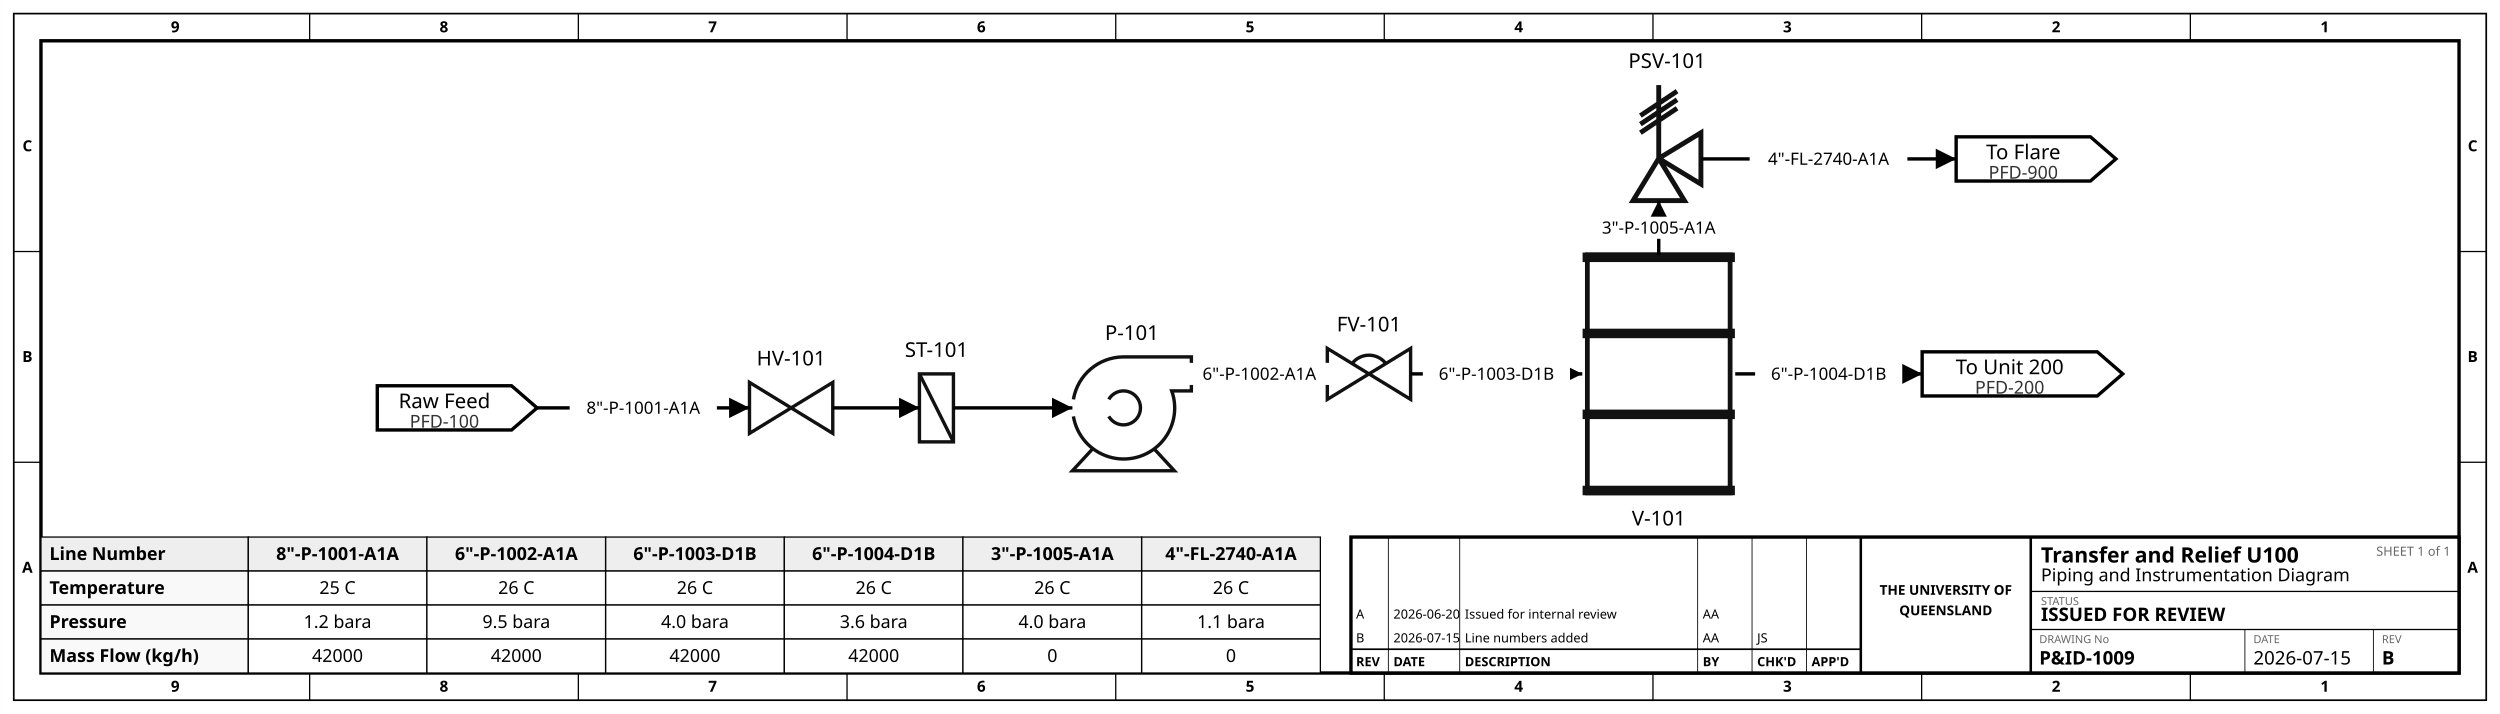
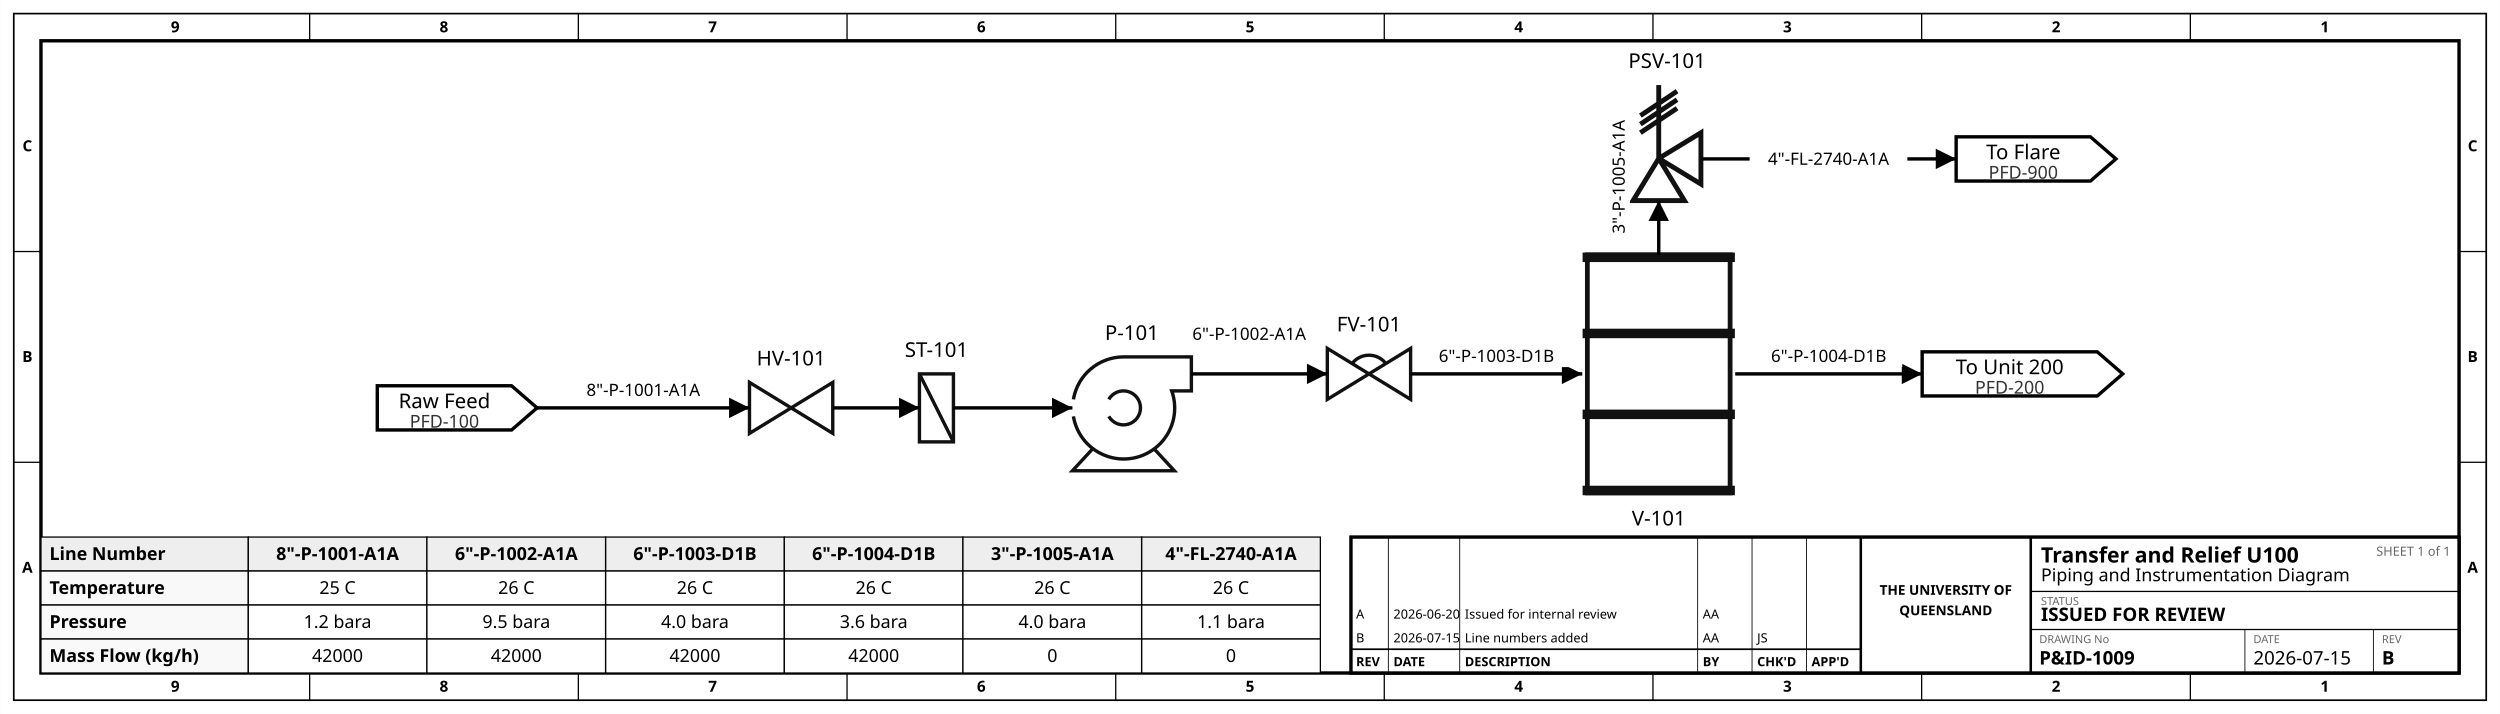
<svg xmlns="http://www.w3.org/2000/svg" width="1471" height="420" viewBox="-205.9 60.0 1470.8 420.0">
  <rect x="-205.9" y="60.0" width="1470.8" height="420.0" fill="white" />
  <rect x="-197.9" y="68.0" width="1454.8" height="404.0" fill="none" stroke="black" stroke-width="1" />
  <rect x="-181.9" y="84.0" width="1422.8" height="372.0" fill="none" stroke="black" stroke-width="2" />
  <text x="-102.9" y="79.0" font-family="sans-serif" font-size="9.0" text-anchor="middle" font-weight="bold" fill="black">9</text>
  <text x="-102.9" y="467.0" font-family="sans-serif" font-size="9.0" text-anchor="middle" font-weight="bold" fill="black">9</text>
  <line x1="-23.8" y1="68.0" x2="-23.8" y2="84.0" stroke="black" stroke-width="0.75" />
  <line x1="-23.8" y1="456.0" x2="-23.8" y2="472.0" stroke="black" stroke-width="0.75" />
  <text x="55.2" y="79.0" font-family="sans-serif" font-size="9.0" text-anchor="middle" font-weight="bold" fill="black">8</text>
  <text x="55.2" y="467.0" font-family="sans-serif" font-size="9.0" text-anchor="middle" font-weight="bold" fill="black">8</text>
  <line x1="134.3" y1="68.0" x2="134.3" y2="84.0" stroke="black" stroke-width="0.75" />
  <line x1="134.3" y1="456.0" x2="134.3" y2="472.0" stroke="black" stroke-width="0.75" />
  <text x="213.3" y="79.0" font-family="sans-serif" font-size="9.0" text-anchor="middle" font-weight="bold" fill="black">7</text>
  <text x="213.3" y="467.0" font-family="sans-serif" font-size="9.0" text-anchor="middle" font-weight="bold" fill="black">7</text>
  <line x1="292.4" y1="68.0" x2="292.4" y2="84.0" stroke="black" stroke-width="0.75" />
  <line x1="292.4" y1="456.0" x2="292.4" y2="472.0" stroke="black" stroke-width="0.75" />
  <text x="371.4" y="79.0" font-family="sans-serif" font-size="9.0" text-anchor="middle" font-weight="bold" fill="black">6</text>
  <text x="371.4" y="467.0" font-family="sans-serif" font-size="9.0" text-anchor="middle" font-weight="bold" fill="black">6</text>
  <line x1="450.5" y1="68.0" x2="450.5" y2="84.0" stroke="black" stroke-width="0.75" />
  <line x1="450.5" y1="456.0" x2="450.5" y2="472.0" stroke="black" stroke-width="0.75" />
  <text x="529.5" y="79.0" font-family="sans-serif" font-size="9.0" text-anchor="middle" font-weight="bold" fill="black">5</text>
  <text x="529.5" y="467.0" font-family="sans-serif" font-size="9.0" text-anchor="middle" font-weight="bold" fill="black">5</text>
  <line x1="608.5" y1="68.0" x2="608.5" y2="84.0" stroke="black" stroke-width="0.75" />
  <line x1="608.5" y1="456.0" x2="608.5" y2="472.0" stroke="black" stroke-width="0.75" />
  <text x="687.6" y="79.0" font-family="sans-serif" font-size="9.0" text-anchor="middle" font-weight="bold" fill="black">4</text>
  <text x="687.6" y="467.0" font-family="sans-serif" font-size="9.0" text-anchor="middle" font-weight="bold" fill="black">4</text>
  <line x1="766.6" y1="68.0" x2="766.6" y2="84.0" stroke="black" stroke-width="0.75" />
  <line x1="766.6" y1="456.0" x2="766.6" y2="472.0" stroke="black" stroke-width="0.75" />
  <text x="845.7" y="79.0" font-family="sans-serif" font-size="9.0" text-anchor="middle" font-weight="bold" fill="black">3</text>
  <text x="845.7" y="467.0" font-family="sans-serif" font-size="9.0" text-anchor="middle" font-weight="bold" fill="black">3</text>
  <line x1="924.7" y1="68.0" x2="924.7" y2="84.0" stroke="black" stroke-width="0.75" />
  <line x1="924.7" y1="456.0" x2="924.7" y2="472.0" stroke="black" stroke-width="0.75" />
  <text x="1003.8" y="79.0" font-family="sans-serif" font-size="9.0" text-anchor="middle" font-weight="bold" fill="black">2</text>
  <text x="1003.8" y="467.0" font-family="sans-serif" font-size="9.0" text-anchor="middle" font-weight="bold" fill="black">2</text>
  <line x1="1082.8" y1="68.0" x2="1082.8" y2="84.0" stroke="black" stroke-width="0.75" />
  <line x1="1082.8" y1="456.0" x2="1082.8" y2="472.0" stroke="black" stroke-width="0.75" />
  <text x="1161.9" y="79.0" font-family="sans-serif" font-size="9.0" text-anchor="middle" font-weight="bold" fill="black">1</text>
  <text x="1161.9" y="467.0" font-family="sans-serif" font-size="9.0" text-anchor="middle" font-weight="bold" fill="black">1</text>
  <text x="-189.9" y="149.0" font-family="sans-serif" font-size="9.0" text-anchor="middle" font-weight="bold" fill="black">C</text>
  <text x="1248.9" y="149.0" font-family="sans-serif" font-size="9.0" text-anchor="middle" font-weight="bold" fill="black">C</text>
  <line x1="-197.9" y1="208.0" x2="-181.9" y2="208.0" stroke="black" stroke-width="0.75" />
  <line x1="1240.9" y1="208.0" x2="1256.9" y2="208.0" stroke="black" stroke-width="0.75" />
  <text x="-189.9" y="273.0" font-family="sans-serif" font-size="9.0" text-anchor="middle" font-weight="bold" fill="black">B</text>
  <text x="1248.9" y="273.0" font-family="sans-serif" font-size="9.0" text-anchor="middle" font-weight="bold" fill="black">B</text>
  <line x1="-197.9" y1="332.0" x2="-181.9" y2="332.0" stroke="black" stroke-width="0.75" />
  <line x1="1240.9" y1="332.0" x2="1256.9" y2="332.0" stroke="black" stroke-width="0.75" />
  <text x="-189.9" y="397.0" font-family="sans-serif" font-size="9.0" text-anchor="middle" font-weight="bold" fill="black">A</text>
  <text x="1248.9" y="397.0" font-family="sans-serif" font-size="9.0" text-anchor="middle" font-weight="bold" fill="black">A</text>
  <g id="stream_table">
    <rect x="-181.9" y="376.0" width="122.0" height="20.0" fill="#eee" stroke="black" stroke-width="0.75" />
    <text x="-176.9" y="389.5" font-family="sans-serif" font-size="10.5" font-weight="bold" text-anchor="start">Line Number</text>
    <rect x="-59.9" y="376.0" width="105.1" height="20.0" fill="#eee" stroke="black" stroke-width="0.75" />
    <text x="-7.4" y="389.5" font-family="sans-serif" font-size="10.5" font-weight="bold" text-anchor="middle">8"-P-1001-A1A</text>
    <rect x="45.2" y="376.0" width="105.1" height="20.0" fill="#eee" stroke="black" stroke-width="0.75" />
    <text x="97.8" y="389.5" font-family="sans-serif" font-size="10.5" font-weight="bold" text-anchor="middle">6"-P-1002-A1A</text>
    <rect x="150.4" y="376.0" width="105.1" height="20.0" fill="#eee" stroke="black" stroke-width="0.75" />
    <text x="202.9" y="389.5" font-family="sans-serif" font-size="10.5" font-weight="bold" text-anchor="middle">6"-P-1003-D1B</text>
    <rect x="255.5" y="376.0" width="105.1" height="20.0" fill="#eee" stroke="black" stroke-width="0.75" />
    <text x="308.1" y="389.5" font-family="sans-serif" font-size="10.5" font-weight="bold" text-anchor="middle">6"-P-1004-D1B</text>
    <rect x="360.6" y="376.0" width="105.1" height="20.0" fill="#eee" stroke="black" stroke-width="0.75" />
    <text x="413.2" y="389.5" font-family="sans-serif" font-size="10.5" font-weight="bold" text-anchor="middle">3"-P-1005-A1A</text>
    <rect x="465.8" y="376.0" width="105.1" height="20.0" fill="#eee" stroke="black" stroke-width="0.75" />
    <text x="518.3" y="389.5" font-family="sans-serif" font-size="10.5" font-weight="bold" text-anchor="middle">4"-FL-2740-A1A</text>
    <rect x="-181.9" y="396.0" width="122.0" height="20.0" fill="#f9f9f9" stroke="black" stroke-width="0.75" />
    <text x="-176.9" y="409.5" font-family="sans-serif" font-size="10.5" font-weight="bold" text-anchor="start">Temperature</text>
    <rect x="-59.9" y="396.0" width="105.1" height="20.0" fill="white" stroke="black" stroke-width="0.75" />
    <text x="-7.4" y="409.5" font-family="sans-serif" font-size="10.5" text-anchor="middle">25 C</text>
    <rect x="45.2" y="396.0" width="105.1" height="20.0" fill="white" stroke="black" stroke-width="0.75" />
    <text x="97.8" y="409.5" font-family="sans-serif" font-size="10.5" text-anchor="middle">26 C</text>
    <rect x="150.4" y="396.0" width="105.1" height="20.0" fill="white" stroke="black" stroke-width="0.75" />
    <text x="202.9" y="409.5" font-family="sans-serif" font-size="10.5" text-anchor="middle">26 C</text>
    <rect x="255.5" y="396.0" width="105.1" height="20.0" fill="white" stroke="black" stroke-width="0.75" />
    <text x="308.1" y="409.5" font-family="sans-serif" font-size="10.5" text-anchor="middle">26 C</text>
    <rect x="360.6" y="396.0" width="105.1" height="20.0" fill="white" stroke="black" stroke-width="0.75" />
    <text x="413.2" y="409.5" font-family="sans-serif" font-size="10.5" text-anchor="middle">26 C</text>
    <rect x="465.8" y="396.0" width="105.1" height="20.0" fill="white" stroke="black" stroke-width="0.75" />
    <text x="518.3" y="409.5" font-family="sans-serif" font-size="10.5" text-anchor="middle">26 C</text>
    <rect x="-181.9" y="416.0" width="122.0" height="20.0" fill="#f9f9f9" stroke="black" stroke-width="0.75" />
    <text x="-176.9" y="429.5" font-family="sans-serif" font-size="10.5" font-weight="bold" text-anchor="start">Pressure</text>
    <rect x="-59.9" y="416.0" width="105.1" height="20.0" fill="white" stroke="black" stroke-width="0.75" />
    <text x="-7.4" y="429.5" font-family="sans-serif" font-size="10.5" text-anchor="middle">1.2 bara</text>
    <rect x="45.2" y="416.0" width="105.1" height="20.0" fill="white" stroke="black" stroke-width="0.75" />
    <text x="97.8" y="429.5" font-family="sans-serif" font-size="10.5" text-anchor="middle">9.5 bara</text>
    <rect x="150.4" y="416.0" width="105.1" height="20.0" fill="white" stroke="black" stroke-width="0.75" />
    <text x="202.9" y="429.5" font-family="sans-serif" font-size="10.5" text-anchor="middle">4.0 bara</text>
    <rect x="255.5" y="416.0" width="105.1" height="20.0" fill="white" stroke="black" stroke-width="0.75" />
    <text x="308.1" y="429.5" font-family="sans-serif" font-size="10.5" text-anchor="middle">3.6 bara</text>
    <rect x="360.6" y="416.0" width="105.1" height="20.0" fill="white" stroke="black" stroke-width="0.75" />
    <text x="413.2" y="429.5" font-family="sans-serif" font-size="10.5" text-anchor="middle">4.0 bara</text>
    <rect x="465.8" y="416.0" width="105.1" height="20.0" fill="white" stroke="black" stroke-width="0.75" />
    <text x="518.3" y="429.5" font-family="sans-serif" font-size="10.5" text-anchor="middle">1.1 bara</text>
    <rect x="-181.9" y="436.0" width="122.0" height="20.0" fill="#f9f9f9" stroke="black" stroke-width="0.75" />
    <text x="-176.9" y="449.5" font-family="sans-serif" font-size="10.5" font-weight="bold" text-anchor="start">Mass Flow (kg/h)</text>
    <rect x="-59.9" y="436.0" width="105.1" height="20.0" fill="white" stroke="black" stroke-width="0.75" />
    <text x="-7.4" y="449.5" font-family="sans-serif" font-size="10.5" text-anchor="middle">42000</text>
    <rect x="45.2" y="436.0" width="105.1" height="20.0" fill="white" stroke="black" stroke-width="0.75" />
    <text x="97.8" y="449.5" font-family="sans-serif" font-size="10.5" text-anchor="middle">42000</text>
    <rect x="150.4" y="436.0" width="105.1" height="20.0" fill="white" stroke="black" stroke-width="0.75" />
    <text x="202.9" y="449.5" font-family="sans-serif" font-size="10.5" text-anchor="middle">42000</text>
    <rect x="255.5" y="436.0" width="105.1" height="20.0" fill="white" stroke="black" stroke-width="0.75" />
    <text x="308.1" y="449.5" font-family="sans-serif" font-size="10.5" text-anchor="middle">42000</text>
    <rect x="360.6" y="436.0" width="105.1" height="20.0" fill="white" stroke="black" stroke-width="0.75" />
    <text x="413.2" y="449.5" font-family="sans-serif" font-size="10.5" text-anchor="middle">0</text>
    <rect x="465.8" y="436.0" width="105.1" height="20.0" fill="white" stroke="black" stroke-width="0.75" />
    <text x="518.3" y="449.5" font-family="sans-serif" font-size="10.5" text-anchor="middle">0</text>
  </g>
  <rect x="588.9" y="376.0" width="652.0" height="80.0" fill="white" stroke="black" stroke-width="2" />
  <line x1="888.9" y1="376.0" x2="888.9" y2="456.0" stroke="black" stroke-width="1.5" />
  <line x1="988.9" y1="376.0" x2="988.9" y2="456.0" stroke="black" stroke-width="1.5" />
  <line x1="588.9" y1="442.0" x2="888.9" y2="442.0" stroke="black" stroke-width="1" />
  <line x1="610.9" y1="376.0" x2="610.9" y2="456.0" stroke="black" stroke-width="0.5" />
  <line x1="652.9" y1="376.0" x2="652.9" y2="456.0" stroke="black" stroke-width="0.5" />
  <line x1="792.9" y1="376.0" x2="792.9" y2="456.0" stroke="black" stroke-width="0.5" />
  <line x1="824.9" y1="376.0" x2="824.9" y2="456.0" stroke="black" stroke-width="0.5" />
  <line x1="856.9" y1="376.0" x2="856.9" y2="456.0" stroke="black" stroke-width="0.5" />
  <text x="591.9" y="452.0" font-family="sans-serif" font-size="7.5" text-anchor="start" font-weight="bold" fill="black">REV</text>
  <text x="613.9" y="452.0" font-family="sans-serif" font-size="7.5" text-anchor="start" font-weight="bold" fill="black">DATE</text>
  <text x="655.9" y="452.0" font-family="sans-serif" font-size="7.5" text-anchor="start" font-weight="bold" fill="black">DESCRIPTION</text>
  <text x="795.9" y="452.0" font-family="sans-serif" font-size="7.5" text-anchor="start" font-weight="bold" fill="black">BY</text>
  <text x="827.9" y="452.0" font-family="sans-serif" font-size="7.5" text-anchor="start" font-weight="bold" fill="black">CHK'D</text>
  <text x="859.9" y="452.0" font-family="sans-serif" font-size="7.5" text-anchor="start" font-weight="bold" fill="black">APP'D</text>
  <text x="591.9" y="438.0" font-family="sans-serif" font-size="7.5" text-anchor="start" fill="black">B</text>
  <text x="613.9" y="438.0" font-family="sans-serif" font-size="7.5" text-anchor="start" fill="black">2026-07-15</text>
  <text x="655.9" y="438.0" font-family="sans-serif" font-size="7.5" text-anchor="start" fill="black">Line numbers added</text>
  <text x="795.9" y="438.0" font-family="sans-serif" font-size="7.5" text-anchor="start" fill="black">AA</text>
  <text x="827.9" y="438.0" font-family="sans-serif" font-size="7.5" text-anchor="start" fill="black">JS</text>
  <text x="859.9" y="438.0" font-family="sans-serif" font-size="7.5" text-anchor="start" fill="black" />
  <text x="591.9" y="424.0" font-family="sans-serif" font-size="7.5" text-anchor="start" fill="black">A</text>
  <text x="613.9" y="424.0" font-family="sans-serif" font-size="7.5" text-anchor="start" fill="black">2026-06-20</text>
  <text x="655.9" y="424.0" font-family="sans-serif" font-size="7.5" text-anchor="start" fill="black">Issued for internal review</text>
  <text x="795.9" y="424.0" font-family="sans-serif" font-size="7.5" text-anchor="start" fill="black">AA</text>
  <text x="827.9" y="424.0" font-family="sans-serif" font-size="7.5" text-anchor="start" fill="black" />
  <text x="859.9" y="424.0" font-family="sans-serif" font-size="7.5" text-anchor="start" fill="black" />
  <text x="938.9" y="410.0" font-family="sans-serif" font-size="8.0" text-anchor="middle" font-weight="bold" fill="black">THE UNIVERSITY OF</text>
  <text x="938.9" y="422.0" font-family="sans-serif" font-size="8.0" text-anchor="middle" font-weight="bold" fill="black">QUEENSLAND</text>
  <line x1="988.9" y1="408.0" x2="1240.9" y2="408.0" stroke="black" stroke-width="0.75" />
  <line x1="988.9" y1="430.4" x2="1240.9" y2="430.4" stroke="black" stroke-width="0.75" />
  <text x="994.9" y="391.0" font-family="sans-serif" font-size="12.5" text-anchor="start" font-weight="bold" fill="black">Transfer and Relief U100</text>
  <text x="994.9" y="402.0" font-family="sans-serif" font-size="10.5" text-anchor="start" fill="black">Piping and Instrumentation Diagram</text>
  <text x="1235.9" y="387.0" font-family="sans-serif" font-size="7.5" text-anchor="end" fill="#666">SHEET 1 of 1</text>
  <text x="994.9" y="416.0" font-family="sans-serif" font-size="6.5" text-anchor="start" fill="#666">STATUS</text>
  <text x="994.9" y="425.4" font-family="sans-serif" font-size="11.0" text-anchor="start" font-weight="bold" fill="black">ISSUED FOR REVIEW</text>
  <text x="993.9" y="438.4" font-family="sans-serif" font-size="6.5" text-anchor="start" fill="#666">DRAWING No</text>
  <text x="993.9" y="451.0" font-family="sans-serif" font-size="11.0" text-anchor="start" font-weight="bold" fill="black">P&amp;ID-1009</text>
  <line x1="1114.9" y1="430.4" x2="1114.9" y2="456.0" stroke="black" stroke-width="0.5" />
  <text x="1119.9" y="438.4" font-family="sans-serif" font-size="6.5" text-anchor="start" fill="#666">DATE</text>
  <text x="1119.9" y="451.0" font-family="sans-serif" font-size="11.0" text-anchor="start" fill="black">2026-07-15</text>
  <line x1="1190.5" y1="430.4" x2="1190.5" y2="456.0" stroke="black" stroke-width="0.5" />
  <text x="1195.5" y="438.4" font-family="sans-serif" font-size="6.5" text-anchor="start" fill="#666">REV</text>
  <text x="1195.5" y="451.0" font-family="sans-serif" font-size="11.0" text-anchor="start" font-weight="bold" fill="black">B</text>
  <defs>
    <marker id="arrow_black" viewBox="0 0 10 10" refX="10" refY="5" markerWidth="12" markerHeight="12" markerUnits="userSpaceOnUse" orient="auto-start-reverse">
      <path d="M 0 0 L 10 5 L 0 10 z" fill="black" />
    </marker>
    <symbol id="sym_fitting_strainer" viewBox="0 0 20.0 40.0" overflow="visible">
      <g transform="scale(0.5)">
        <rect x="0.0" y="0.0" width="40.0" height="80.0" fill="none" stroke="#111" stroke-width="4.0" />
        <path d="M 0.0 0.0 L 40.0 80.0" fill="none" stroke="#111" stroke-width="4.0" />
      </g>
    </symbol>
    <symbol id="sym_pump" viewBox="0 0 70.0 67.0" overflow="visible">
      <path d="M 12.0 54.0 L 0.0 67.0 L 60.0 67.0 L 48.0 54.0" fill="none" stroke="#111" stroke-width="2.0" />
      <path d="M 0.6 25.0 A 30.0 30.0 0.0 0 1 30.0 0.0 L 70.0 0.0 L 70.0 20.0 L 58.45 20.0 A 30.0 30.0 0.0 0 1 51.859 50.83 A 30.0 30.0 0.0 0 1 21.341 58.742 A 30.0 30.0 0.0 0 1 0.6 35.0" fill="none" stroke="#111" stroke-width="2.0" />
      <path d="M 21.4 25.0 A 10.0 10.0 0.0 1 1 21.4 35.0" fill="none" stroke="#111" stroke-width="2.0" />
    </symbol>
    <symbol id="sym_valve_control" viewBox="0 0 49.0 30.0" overflow="visible">
      <g transform="scale(0.5)">
        <path d="M 0.0 60.0 L 0.0 0.0 L 98.0 60.0 L 98.0 0.0 Z" fill="none" stroke="#111" stroke-width="4.0" />
        <path d="M 29.0 18.0 A 25.0 25.0 0.0 0 1 69.0 18.0" fill="none" stroke="#111" stroke-width="4.0" />
      </g>
    </symbol>
    <symbol id="sym_valve" viewBox="0 0 49.0 30.0" overflow="visible">
      <g transform="scale(0.5)">
        <path d="M 0.0 60.0 L 0.0 0.0 L 98.0 60.0 L 98.0 0.0 Z" fill="none" stroke="#111" stroke-width="4.0" />
      </g>
    </symbol>
    <symbol id="sym_valve_psv" viewBox="0 0 27.8 47.2" overflow="visible">
      <g transform="scale(0.5)">
        <path d="M 0.0 94.5 L 21.0 60.0 L 55.5 39.0 L 55.5 81.0 L 21.0 60.0 L 42.0 94.5 Z M 21.0 61.0 L 21.0 0.0 M 6.0 39.0 L 36.0 19.0 M 6.0 32.0 L 36.0 12.0 M 6.0 25.0 L 36.0 5.0" fill="none" stroke="#111" stroke-width="4.0" />
      </g>
    </symbol>
    <symbol id="sym_vessel" viewBox="0 0 62.0 100.0" overflow="visible">
      <rect x="1.0" y="0.0" width="60.0" height="100.0" fill="none" stroke="#111" stroke-width="2.0" />
      <rect x="0.0" y="0.0" width="62.0" height="2.0" fill="none" stroke="#111" stroke-width="2.0" />
      <rect x="0.0" y="32.0" width="62.0" height="2.0" fill="none" stroke="#111" stroke-width="2.0" />
      <rect x="0.0" y="66.0" width="62.0" height="2.0" fill="none" stroke="#111" stroke-width="2.0" />
      <rect x="0.0" y="98.0" width="62.0" height="2.0" fill="none" stroke="#111" stroke-width="2.0" />
    </symbol>
  </defs>
  <g id="units">
    <polygon points="16.0,287 95,287 110,300 95,313 16.0,313" fill="transparent" stroke="black" stroke-width="2" />
    <text x="55.5" y="296" font-family="sans-serif" font-size="12" text-anchor="middle" dominant-baseline="middle">Raw Feed</text>
    <text x="55.5" y="308" font-family="sans-serif" font-size="10.5" text-anchor="middle" dominant-baseline="middle" fill="#333">PFD-100</text>
    <use href="#sym_valve" x="235" y="285" width="49.0" height="30.0" />
    <use href="#sym_fitting_strainer" x="335" y="280" width="20.0" height="40.0" />
    <use href="#sym_pump" x="425" y="270" width="70.0" height="67.0" />
    <use href="#sym_valve_control" x="575" y="265" width="49.0" height="30.0" />
    <use href="#sym_vessel" x="725" y="210" width="90" height="140" />
    <use href="#sym_valve_psv" x="754.89" y="110" width="40" height="68" />
    <polygon points="945,140.508 1024.0,140.508 1039.0,153.508 1024.0,166.508 945,166.508" fill="transparent" stroke="black" stroke-width="2" />
    <text x="984.5" y="149.508" font-family="sans-serif" font-size="12" text-anchor="middle" dominant-baseline="middle">To Flare</text>
    <text x="984.5" y="161.508" font-family="sans-serif" font-size="10.5" text-anchor="middle" dominant-baseline="middle" fill="#333">PFD-900</text>
    <polygon points="925,267 1028.0,267 1043.0,280 1028.0,293 925,293" fill="transparent" stroke="black" stroke-width="2" />
    <text x="976.5" y="276" font-family="sans-serif" font-size="12" text-anchor="middle" dominant-baseline="middle">To Unit 200</text>
    <text x="976.5" y="288" font-family="sans-serif" font-size="10.5" text-anchor="middle" dominant-baseline="middle" fill="#333">PFD-200</text>
  </g>
  <g id="streams">
    <path d="M 110.0,300.0 L 235.0,300.0" fill="none" stroke="black" stroke-width="2" marker-end="url(#arrow_black)" />
    <path d="M 284.0,300.0 L 335.0,300.0" fill="none" stroke="black" stroke-width="2" marker-end="url(#arrow_black)" />
    <path d="M 355.0,300.0 L 425.0,300.0" fill="none" stroke="black" stroke-width="2" marker-end="url(#arrow_black)" />
    <path d="M 495.0,280.0 L 575.0,280.0" fill="none" stroke="black" stroke-width="2" marker-end="url(#arrow_black)" />
    <path d="M 624.0,280.0 L 725.0,280.0" fill="none" stroke="black" stroke-width="2" marker-end="url(#arrow_black)" />
    <path d="M 815.0,280.0 L 925,280.0" fill="none" stroke="black" stroke-width="2" marker-end="url(#arrow_black)" />
    <path d="M 770.0,210.0 L 770.0,178.0" fill="none" stroke="black" stroke-width="2" marker-end="url(#arrow_black)" />
    <path d="M 794.892,153.508 L 945,153.508" fill="none" stroke="black" stroke-width="2" marker-end="url(#arrow_black)" />
-     <rect x="129.2" y="293.5" width="86.6" height="13.0" fill="white" />
-     <text x="172.5" y="300.0" font-family="sans-serif" font-size="10" text-anchor="middle" dominant-baseline="middle" fill="black">8"-P-1001-A1A</text>
-     <rect x="491.7" y="273.5" width="86.6" height="13.0" fill="white" />
-     <text x="535.0" y="280.0" font-family="sans-serif" font-size="10" text-anchor="middle" dominant-baseline="middle" fill="black">6"-P-1002-A1A</text>
-     <rect x="631.2" y="273.5" width="86.6" height="13.0" fill="white" />
-     <text x="674.5" y="280.0" font-family="sans-serif" font-size="10" text-anchor="middle" dominant-baseline="middle" fill="black">6"-P-1003-D1B</text>
-     <rect x="826.7" y="273.5" width="86.6" height="13.0" fill="white" />
-     <text x="870.0" y="280.0" font-family="sans-serif" font-size="10" text-anchor="middle" dominant-baseline="middle" fill="black">6"-P-1004-D1B</text>
-     <rect x="726.7" y="187.5" width="86.6" height="13.0" fill="white" />
-     <text x="770.0" y="194.0" font-family="sans-serif" font-size="10" text-anchor="middle" dominant-baseline="middle" fill="black">3"-P-1005-A1A</text>
+     <rect x="129.2" y="283.0" width="86.6" height="13.0" fill="white" />
+     <text x="172.5" y="289.5" font-family="sans-serif" font-size="10" text-anchor="middle" dominant-baseline="middle" fill="black">8"-P-1001-A1A</text>
+     <rect x="485.7" y="250.0" width="86.6" height="13.0" fill="white" />
+     <text x="529.0" y="256.5" font-family="sans-serif" font-size="10" text-anchor="middle" dominant-baseline="middle" fill="black">6"-P-1002-A1A</text>
+     <rect x="631.2" y="263.0" width="86.6" height="13.0" fill="white" />
+     <text x="674.5" y="269.5" font-family="sans-serif" font-size="10" text-anchor="middle" dominant-baseline="middle" fill="black">6"-P-1003-D1B</text>
+     <rect x="826.7" y="263.0" width="86.6" height="13.0" fill="white" />
+     <text x="870.0" y="269.5" font-family="sans-serif" font-size="10" text-anchor="middle" dominant-baseline="middle" fill="black">6"-P-1004-D1B</text>
+     <rect x="740.0" y="120.7" width="13.0" height="86.6" fill="white" />
+     <text x="746.5" y="164.0" font-family="sans-serif" font-size="10" text-anchor="middle" dominant-baseline="middle" fill="black" transform="rotate(-90, 746.5, 164.0)">3"-P-1005-A1A</text>
    <rect x="823.5" y="147.0" width="92.8" height="13.0" fill="white" />
    <text x="869.9" y="153.5" font-family="sans-serif" font-size="10" text-anchor="middle" dominant-baseline="middle" fill="black">4"-FL-2740-A1A</text>
  </g>
  <g id="unit_labels">
    <rect x="235.7" y="263.0" width="47.6" height="15.0" fill="white" />
    <text x="259.5" y="275" font-family="sans-serif" font-size="12" text-anchor="middle" dominant-baseline="baseline">HV-101</text>
    <rect x="321.2" y="258.0" width="47.6" height="15.0" fill="white" />
    <text x="345.0" y="270" font-family="sans-serif" font-size="12" text-anchor="middle" dominant-baseline="baseline">ST-101</text>
    <rect x="439.5" y="248.0" width="41.0" height="15.0" fill="white" />
    <text x="460.0" y="260" font-family="sans-serif" font-size="12" text-anchor="middle" dominant-baseline="baseline">P-101</text>
    <rect x="575.7" y="243.0" width="47.6" height="15.0" fill="white" />
    <text x="599.5" y="255" font-family="sans-serif" font-size="12" text-anchor="middle" dominant-baseline="baseline">FV-101</text>
    <rect x="749.5" y="357.5" width="41.0" height="15.0" fill="white" />
    <text x="770.0" y="365" font-family="sans-serif" font-size="12" text-anchor="middle" dominant-baseline="middle">V-101</text>
    <rect x="747.8" y="88.0" width="54.2" height="15.0" fill="white" />
    <text x="774.892" y="100" font-family="sans-serif" font-size="12" text-anchor="middle" dominant-baseline="baseline">PSV-101</text>
  </g>
</svg>
